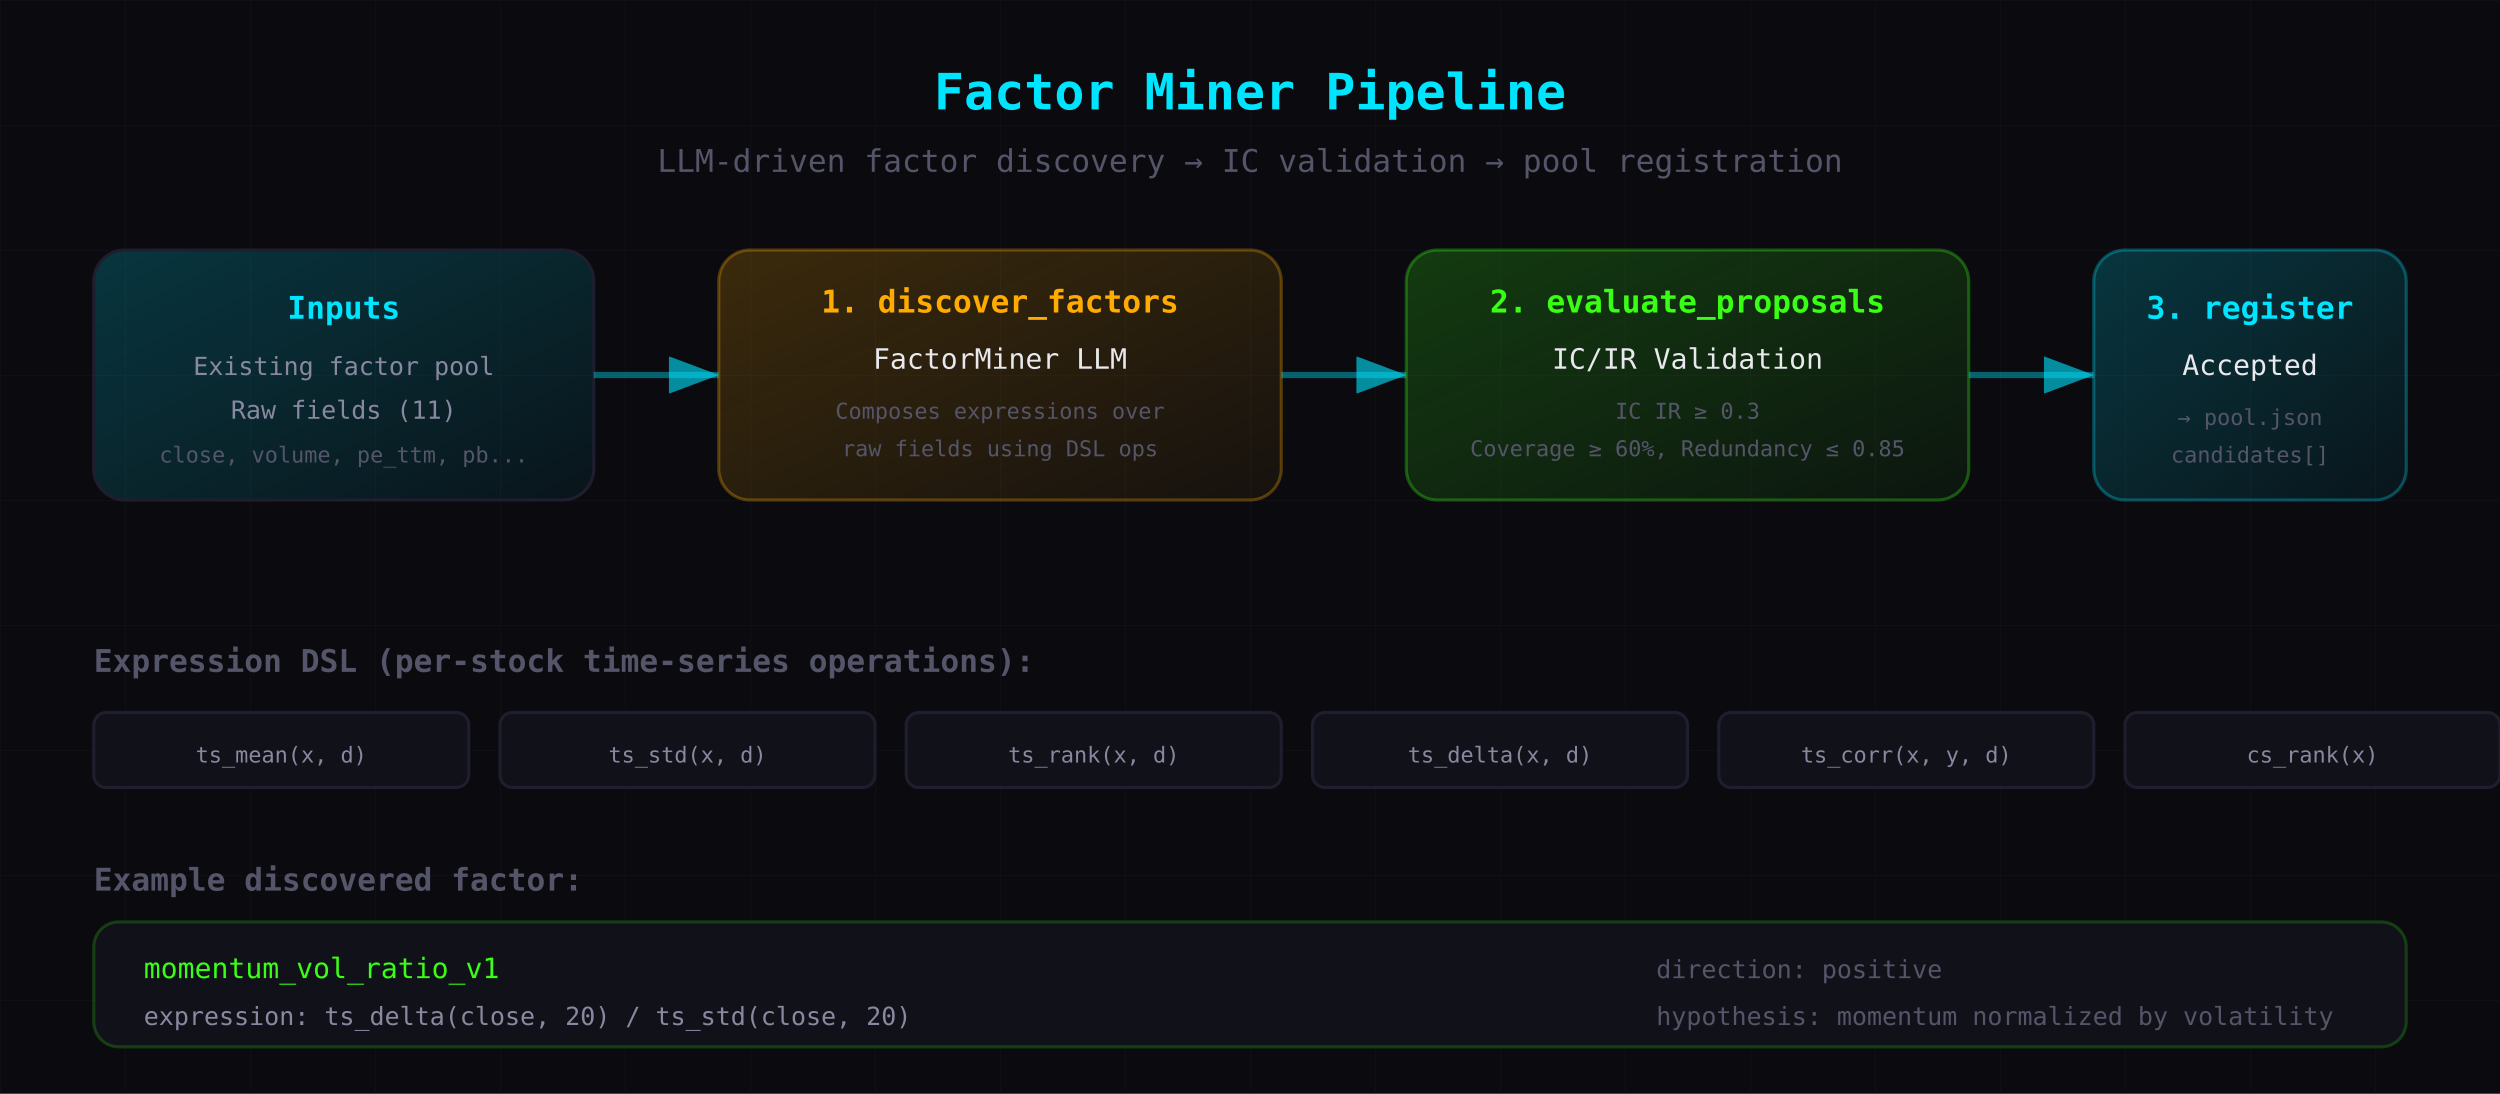
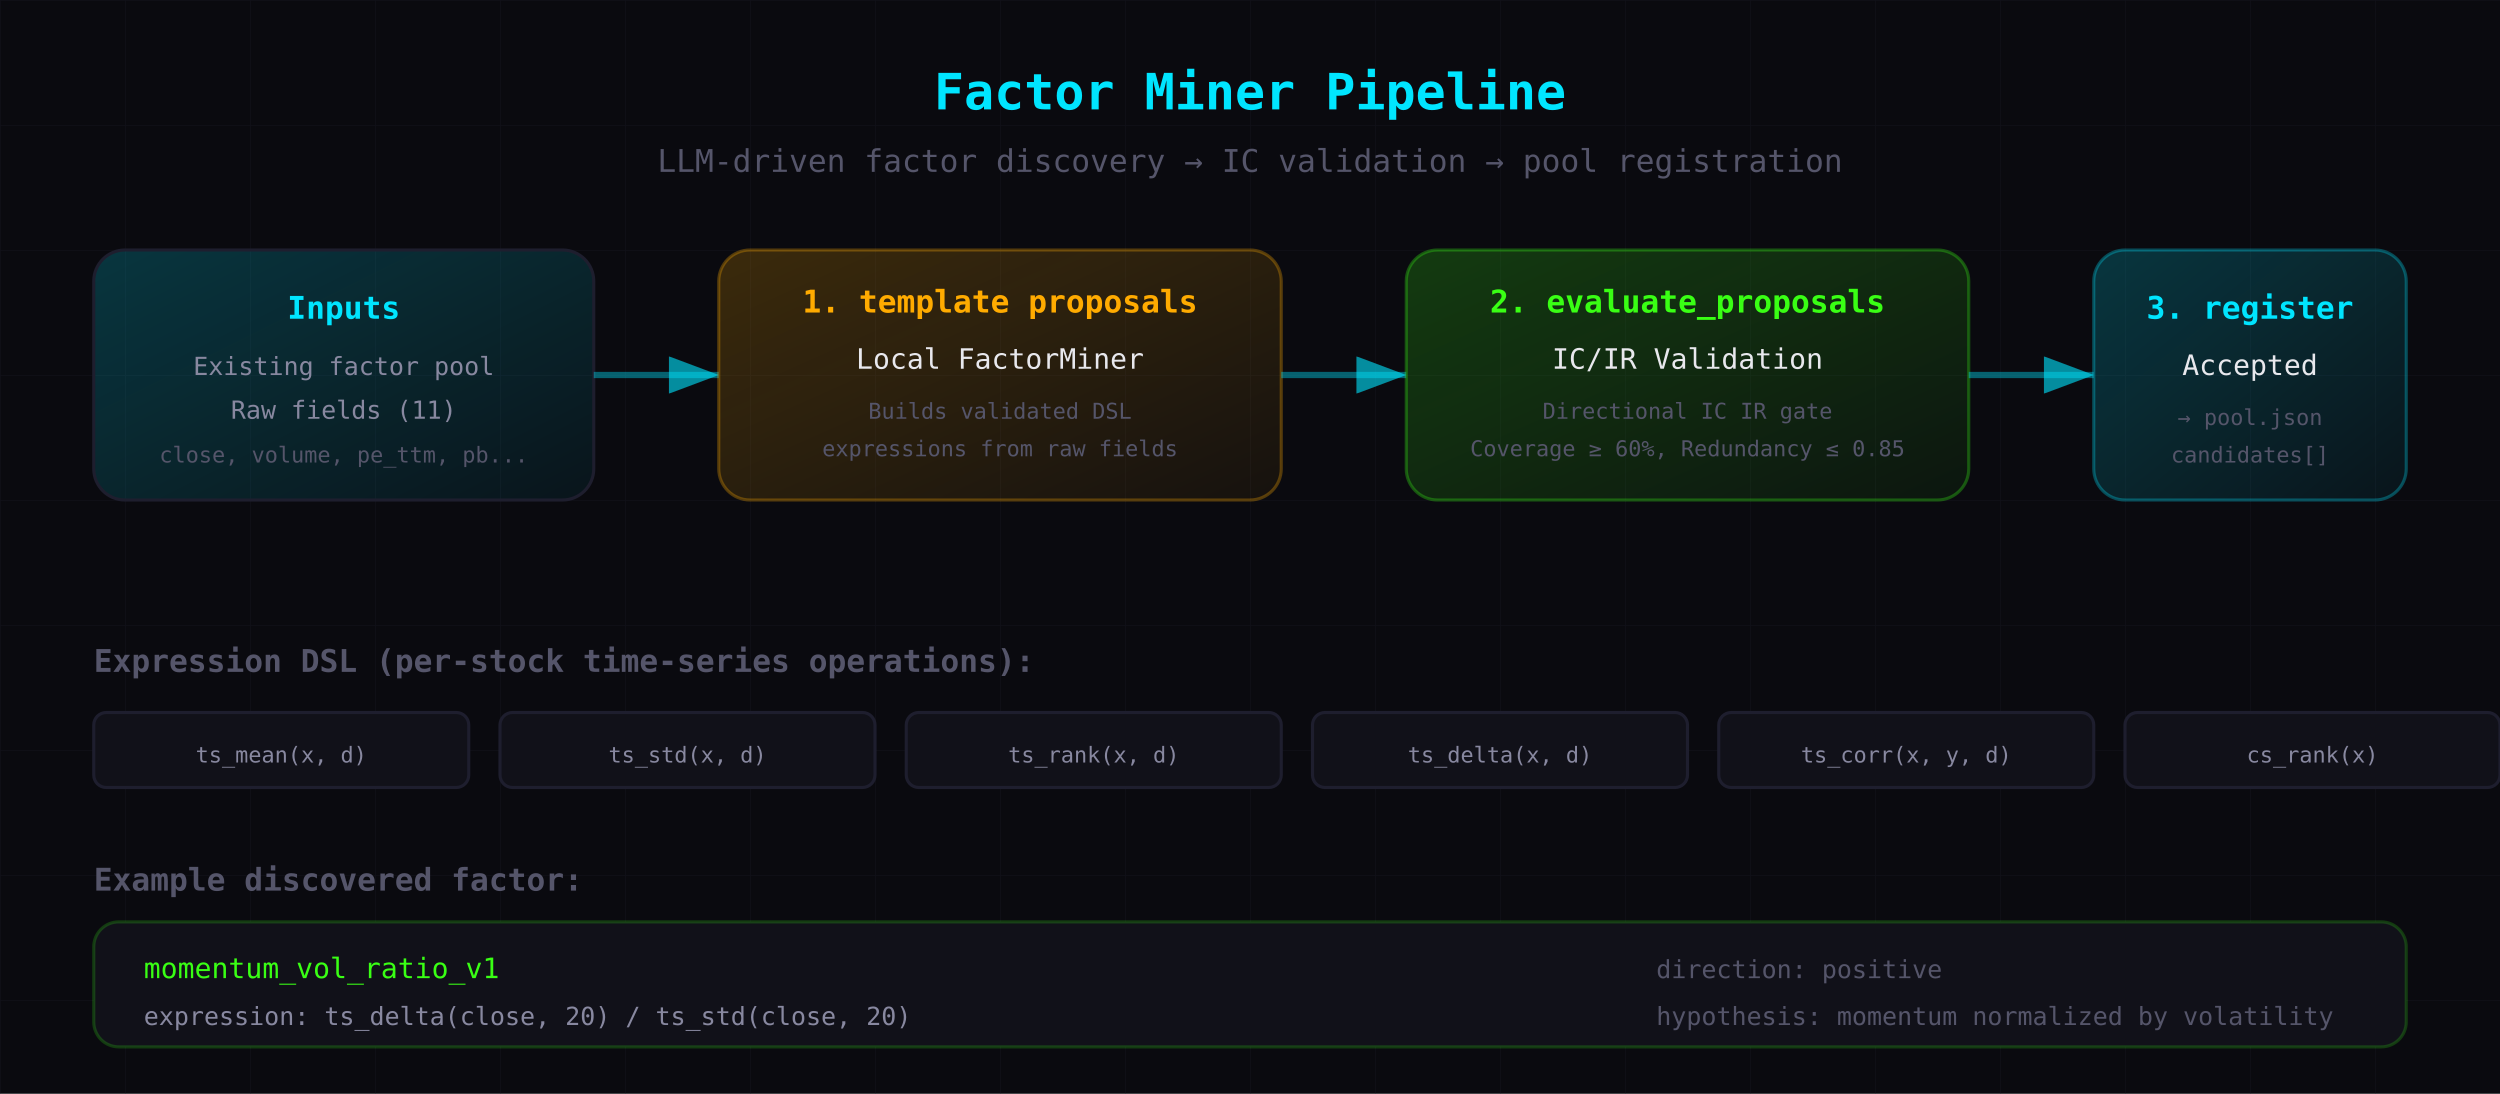
<svg xmlns="http://www.w3.org/2000/svg" viewBox="0 0 800 350" font-family="JetBrains Mono, monospace">
  <defs>
    <linearGradient id="cyan-g" x1="0%" y1="0%" x2="100%" y2="100%">
      <stop offset="0%" style="stop-color:#00e5ff;stop-opacity:0.2" />
      <stop offset="100%" style="stop-color:#00e5ff;stop-opacity:0.05" />
    </linearGradient>
    <linearGradient id="green-g" x1="0%" y1="0%" x2="100%" y2="100%">
      <stop offset="0%" style="stop-color:#39ff14;stop-opacity:0.2" />
      <stop offset="100%" style="stop-color:#39ff14;stop-opacity:0.05" />
    </linearGradient>
    <linearGradient id="amber-g" x1="0%" y1="0%" x2="100%" y2="100%">
      <stop offset="0%" style="stop-color:#ffab00;stop-opacity:0.2" />
      <stop offset="100%" style="stop-color:#ffab00;stop-opacity:0.05" />
    </linearGradient>
    <marker id="arr" markerWidth="8" markerHeight="6" refX="8" refY="3" orient="auto">
      <polygon points="0 0, 8 3, 0 6" fill="#00e5ff" opacity="0.6" />
    </marker>
  </defs>
  <rect width="800" height="350" fill="#0a0a0f" />
  <pattern id="g" width="40" height="40" patternUnits="userSpaceOnUse">
    <path d="M 40 0 L 0 0 0 40" fill="none" stroke="#1e1e2e" stroke-width="0.5" />
  </pattern>
  <rect width="800" height="350" fill="url(#g)" opacity="0.3" />
  <text x="400" y="35" text-anchor="middle" fill="#00e5ff" font-size="16" font-weight="700">Factor Miner Pipeline</text>
  <text x="400" y="55" text-anchor="middle" fill="#55556a" font-size="10">LLM-driven factor discovery → IC validation → pool registration</text>
  <g transform="translate(30, 80)">
    <rect x="0" y="0" width="160" height="80" rx="10" fill="url(#cyan-g)" stroke="#1e1e2e" />
    <text x="80" y="22" text-anchor="middle" fill="#00e5ff" font-size="10" font-weight="600">Inputs</text>
    <text x="80" y="40" text-anchor="middle" fill="#8888a0" font-size="8">Existing factor pool</text>
    <text x="80" y="54" text-anchor="middle" fill="#8888a0" font-size="8">Raw fields (11)</text>
    <text x="80" y="68" text-anchor="middle" fill="#55556a" font-size="7">close, volume, pe_ttm, pb...</text>
  </g>
  <line x1="190" y1="120" x2="230" y2="120" stroke="#00e5ff" stroke-opacity="0.4" stroke-width="2" marker-end="url(#arr)" />
  <g transform="translate(230, 80)">
    <rect x="0" y="0" width="180" height="80" rx="10" fill="url(#amber-g)" stroke="#ffab00" stroke-opacity="0.3" />
-     <text x="90" y="20" text-anchor="middle" fill="#ffab00" font-size="10" font-weight="600">1. discover_factors</text>
-     <text x="90" y="38" text-anchor="middle" fill="#e8e8ed" font-size="9">FactorMiner LLM</text>
-     <text x="90" y="54" text-anchor="middle" fill="#55556a" font-size="7">Composes expressions over</text>
-     <text x="90" y="66" text-anchor="middle" fill="#55556a" font-size="7">raw fields using DSL ops</text>
+     <text x="90" y="20" text-anchor="middle" fill="#ffab00" font-size="10" font-weight="600">1. template proposals</text>
+     <text x="90" y="38" text-anchor="middle" fill="#e8e8ed" font-size="9">Local FactorMiner</text>
+     <text x="90" y="54" text-anchor="middle" fill="#55556a" font-size="7">Builds validated DSL</text>
+     <text x="90" y="66" text-anchor="middle" fill="#55556a" font-size="7">expressions from raw fields</text>
  </g>
  <line x1="410" y1="120" x2="450" y2="120" stroke="#00e5ff" stroke-opacity="0.4" stroke-width="2" marker-end="url(#arr)" />
  <g transform="translate(450, 80)">
    <rect x="0" y="0" width="180" height="80" rx="10" fill="url(#green-g)" stroke="#39ff14" stroke-opacity="0.3" />
    <text x="90" y="20" text-anchor="middle" fill="#39ff14" font-size="10" font-weight="600">2. evaluate_proposals</text>
    <text x="90" y="38" text-anchor="middle" fill="#e8e8ed" font-size="9">IC/IR Validation</text>
-     <text x="90" y="54" text-anchor="middle" fill="#55556a" font-size="7">IC IR ≥ 0.3</text>
+     <text x="90" y="54" text-anchor="middle" fill="#55556a" font-size="7">Directional IC IR gate</text>
    <text x="90" y="66" text-anchor="middle" fill="#55556a" font-size="7">Coverage ≥ 60%, Redundancy ≤ 0.85</text>
  </g>
  <line x1="630" y1="120" x2="670" y2="120" stroke="#00e5ff" stroke-opacity="0.4" stroke-width="2" marker-end="url(#arr)" />
  <g transform="translate(670, 80)">
    <rect x="0" y="0" width="100" height="80" rx="10" fill="url(#cyan-g)" stroke="#00e5ff" stroke-opacity="0.3" />
    <text x="50" y="22" text-anchor="middle" fill="#00e5ff" font-size="10" font-weight="600">3. register</text>
    <text x="50" y="40" text-anchor="middle" fill="#e8e8ed" font-size="9">Accepted</text>
    <text x="50" y="56" text-anchor="middle" fill="#55556a" font-size="7">→ pool.json</text>
    <text x="50" y="68" text-anchor="middle" fill="#55556a" font-size="7">candidates[]</text>
  </g>
  <g transform="translate(30, 200)">
    <text x="0" y="15" fill="#55556a" font-size="10" font-weight="600">Expression DSL (per-stock time-series operations):</text>
    <g transform="translate(0, 28)">
      <rect x="0" y="0" width="120" height="24" rx="4" fill="#111119" stroke="#1e1e2e" />
      <text x="60" y="16" text-anchor="middle" fill="#8888a0" font-size="7">ts_mean(x, d)</text>
      <rect x="130" y="0" width="120" height="24" rx="4" fill="#111119" stroke="#1e1e2e" />
      <text x="190" y="16" text-anchor="middle" fill="#8888a0" font-size="7">ts_std(x, d)</text>
      <rect x="260" y="0" width="120" height="24" rx="4" fill="#111119" stroke="#1e1e2e" />
      <text x="320" y="16" text-anchor="middle" fill="#8888a0" font-size="7">ts_rank(x, d)</text>
      <rect x="390" y="0" width="120" height="24" rx="4" fill="#111119" stroke="#1e1e2e" />
      <text x="450" y="16" text-anchor="middle" fill="#8888a0" font-size="7">ts_delta(x, d)</text>
      <rect x="520" y="0" width="120" height="24" rx="4" fill="#111119" stroke="#1e1e2e" />
      <text x="580" y="16" text-anchor="middle" fill="#8888a0" font-size="7">ts_corr(x, y, d)</text>
      <rect x="650" y="0" width="120" height="24" rx="4" fill="#111119" stroke="#1e1e2e" />
      <text x="710" y="16" text-anchor="middle" fill="#8888a0" font-size="7">cs_rank(x)</text>
    </g>
  </g>
  <g transform="translate(30, 270)">
    <text x="0" y="15" fill="#55556a" font-size="10" font-weight="600">Example discovered factor:</text>
    <g transform="translate(0, 25)">
      <rect x="0" y="0" width="740" height="40" rx="8" fill="#111119" stroke="#39ff14" stroke-opacity="0.2" />
      <text x="16" y="18" fill="#39ff14" font-size="9">momentum_vol_ratio_v1</text>
      <text x="16" y="33" fill="#8888a0" font-size="8">expression: ts_delta(close, 20) / ts_std(close, 20)</text>
      <text x="500" y="18" fill="#55556a" font-size="8">direction: positive</text>
      <text x="500" y="33" fill="#55556a" font-size="8">hypothesis: momentum normalized by volatility</text>
    </g>
  </g>
</svg>
